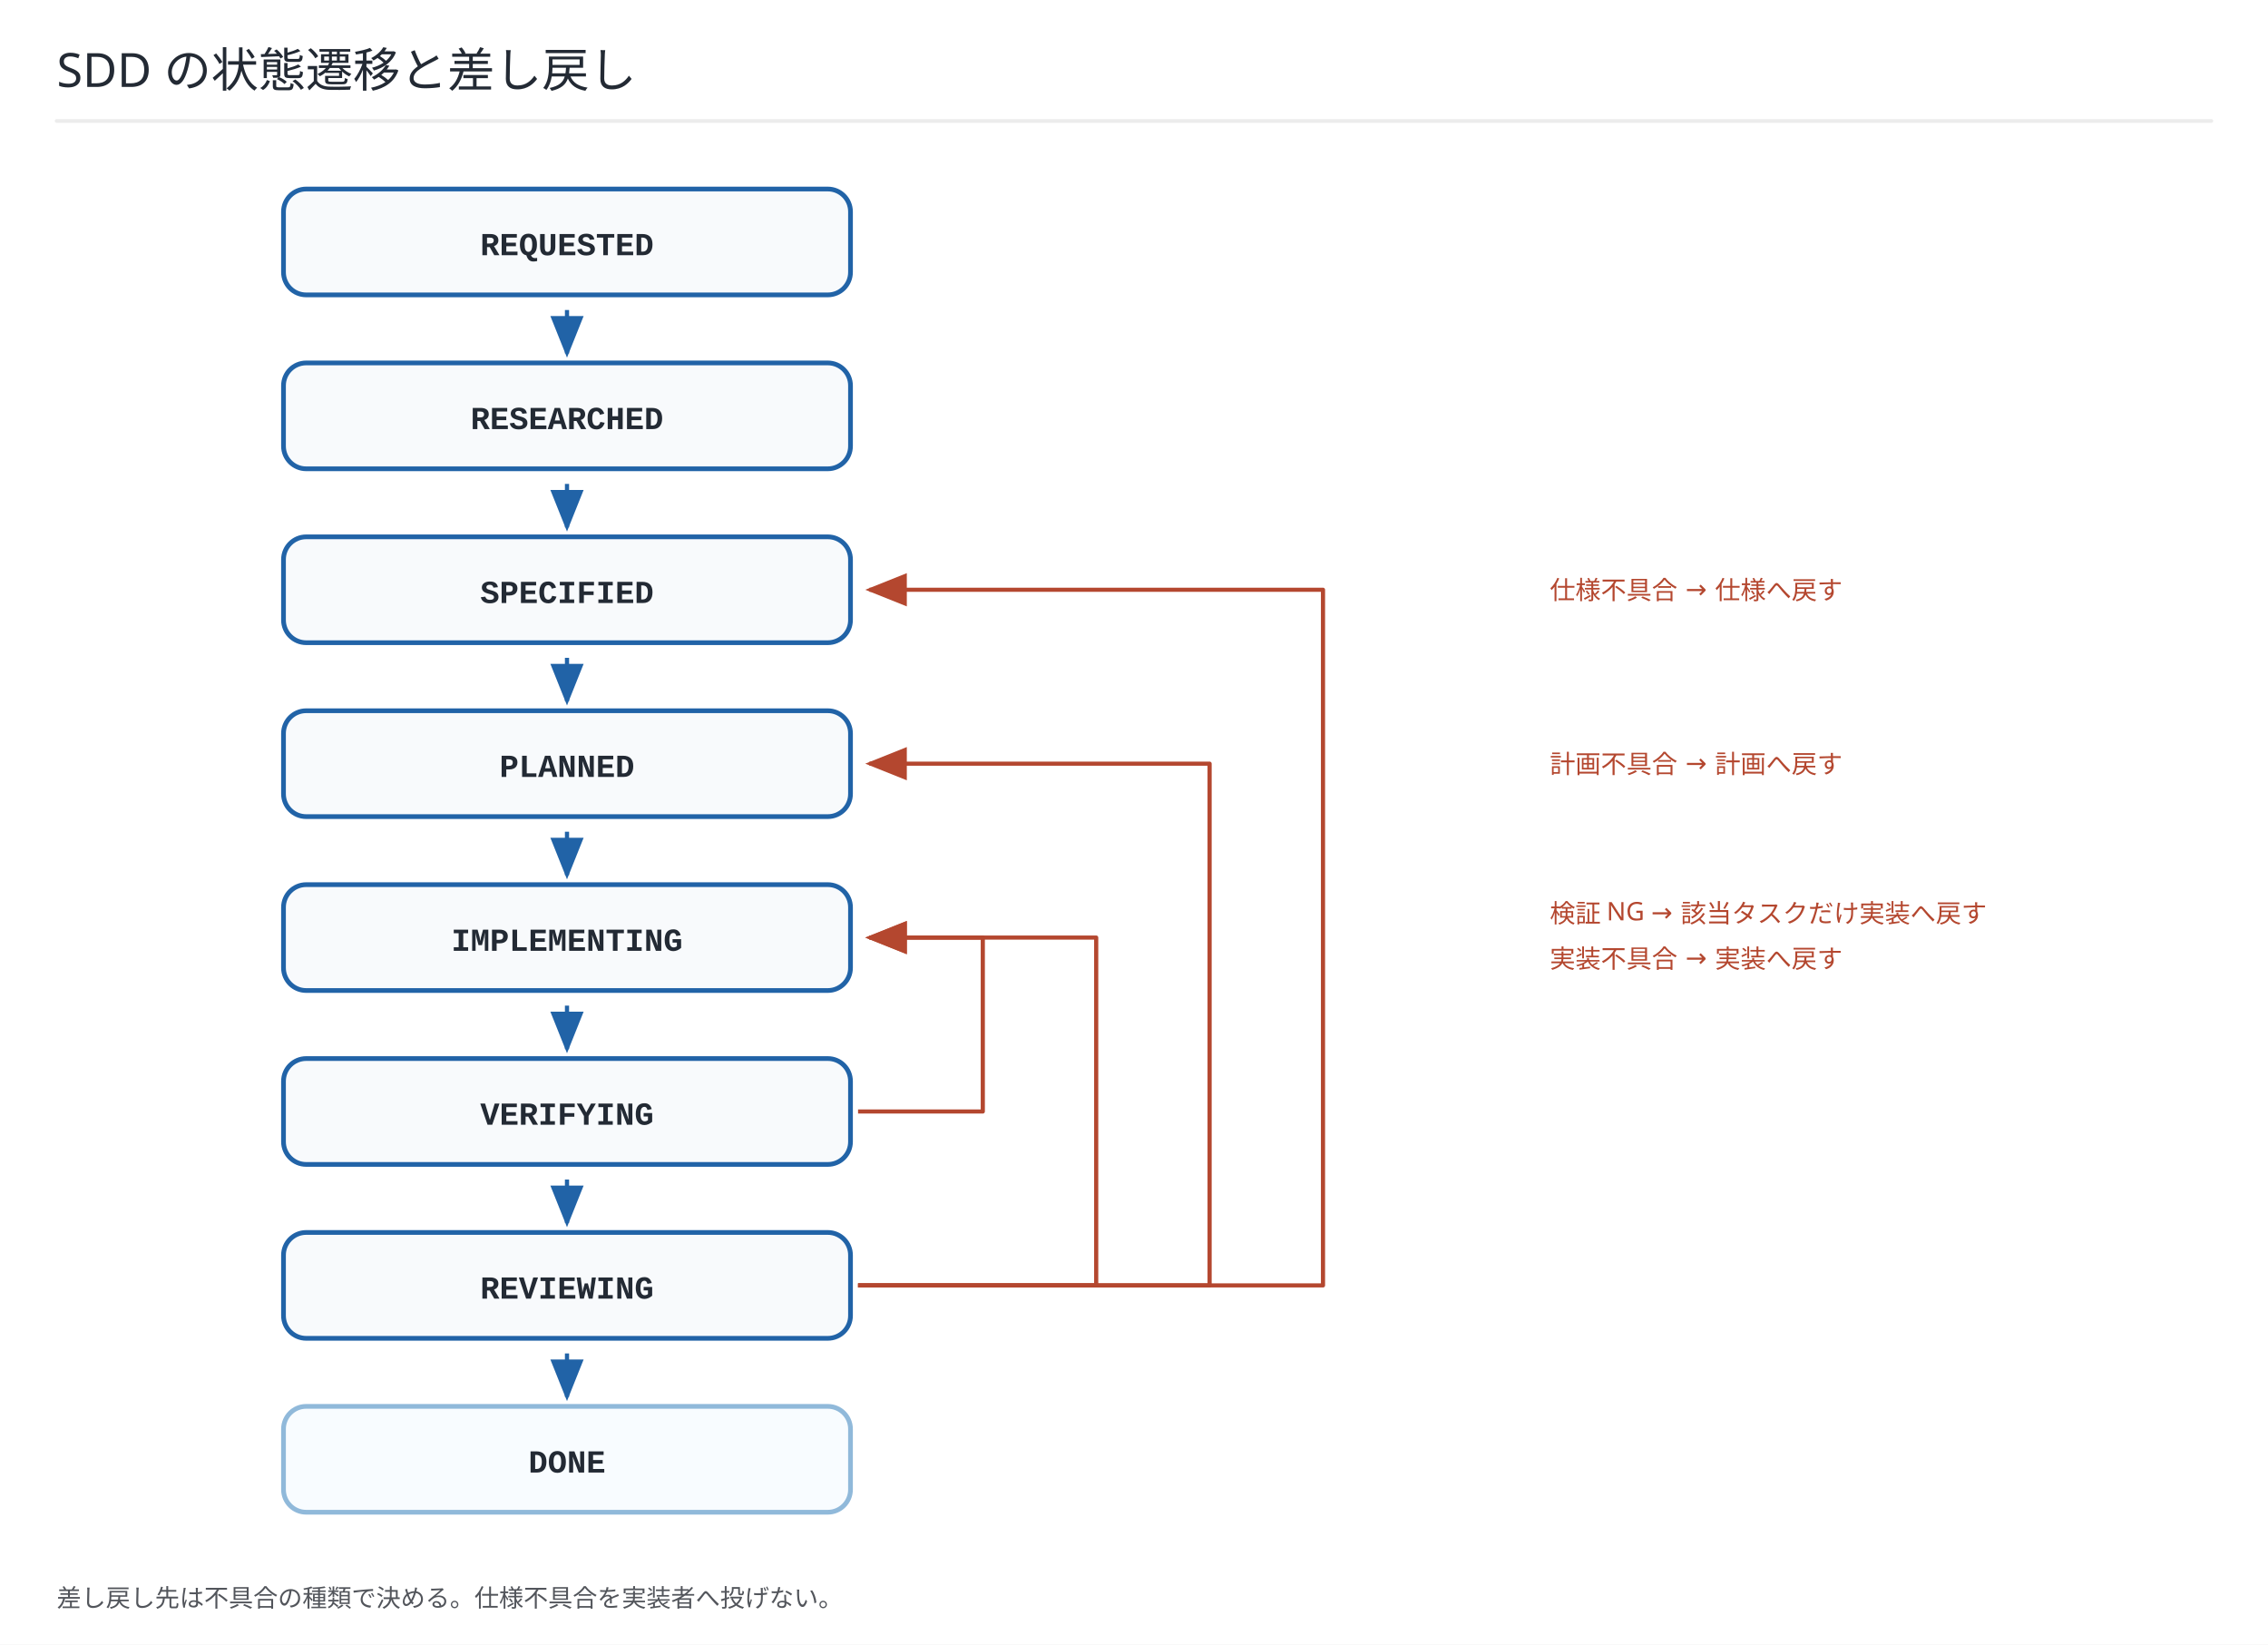
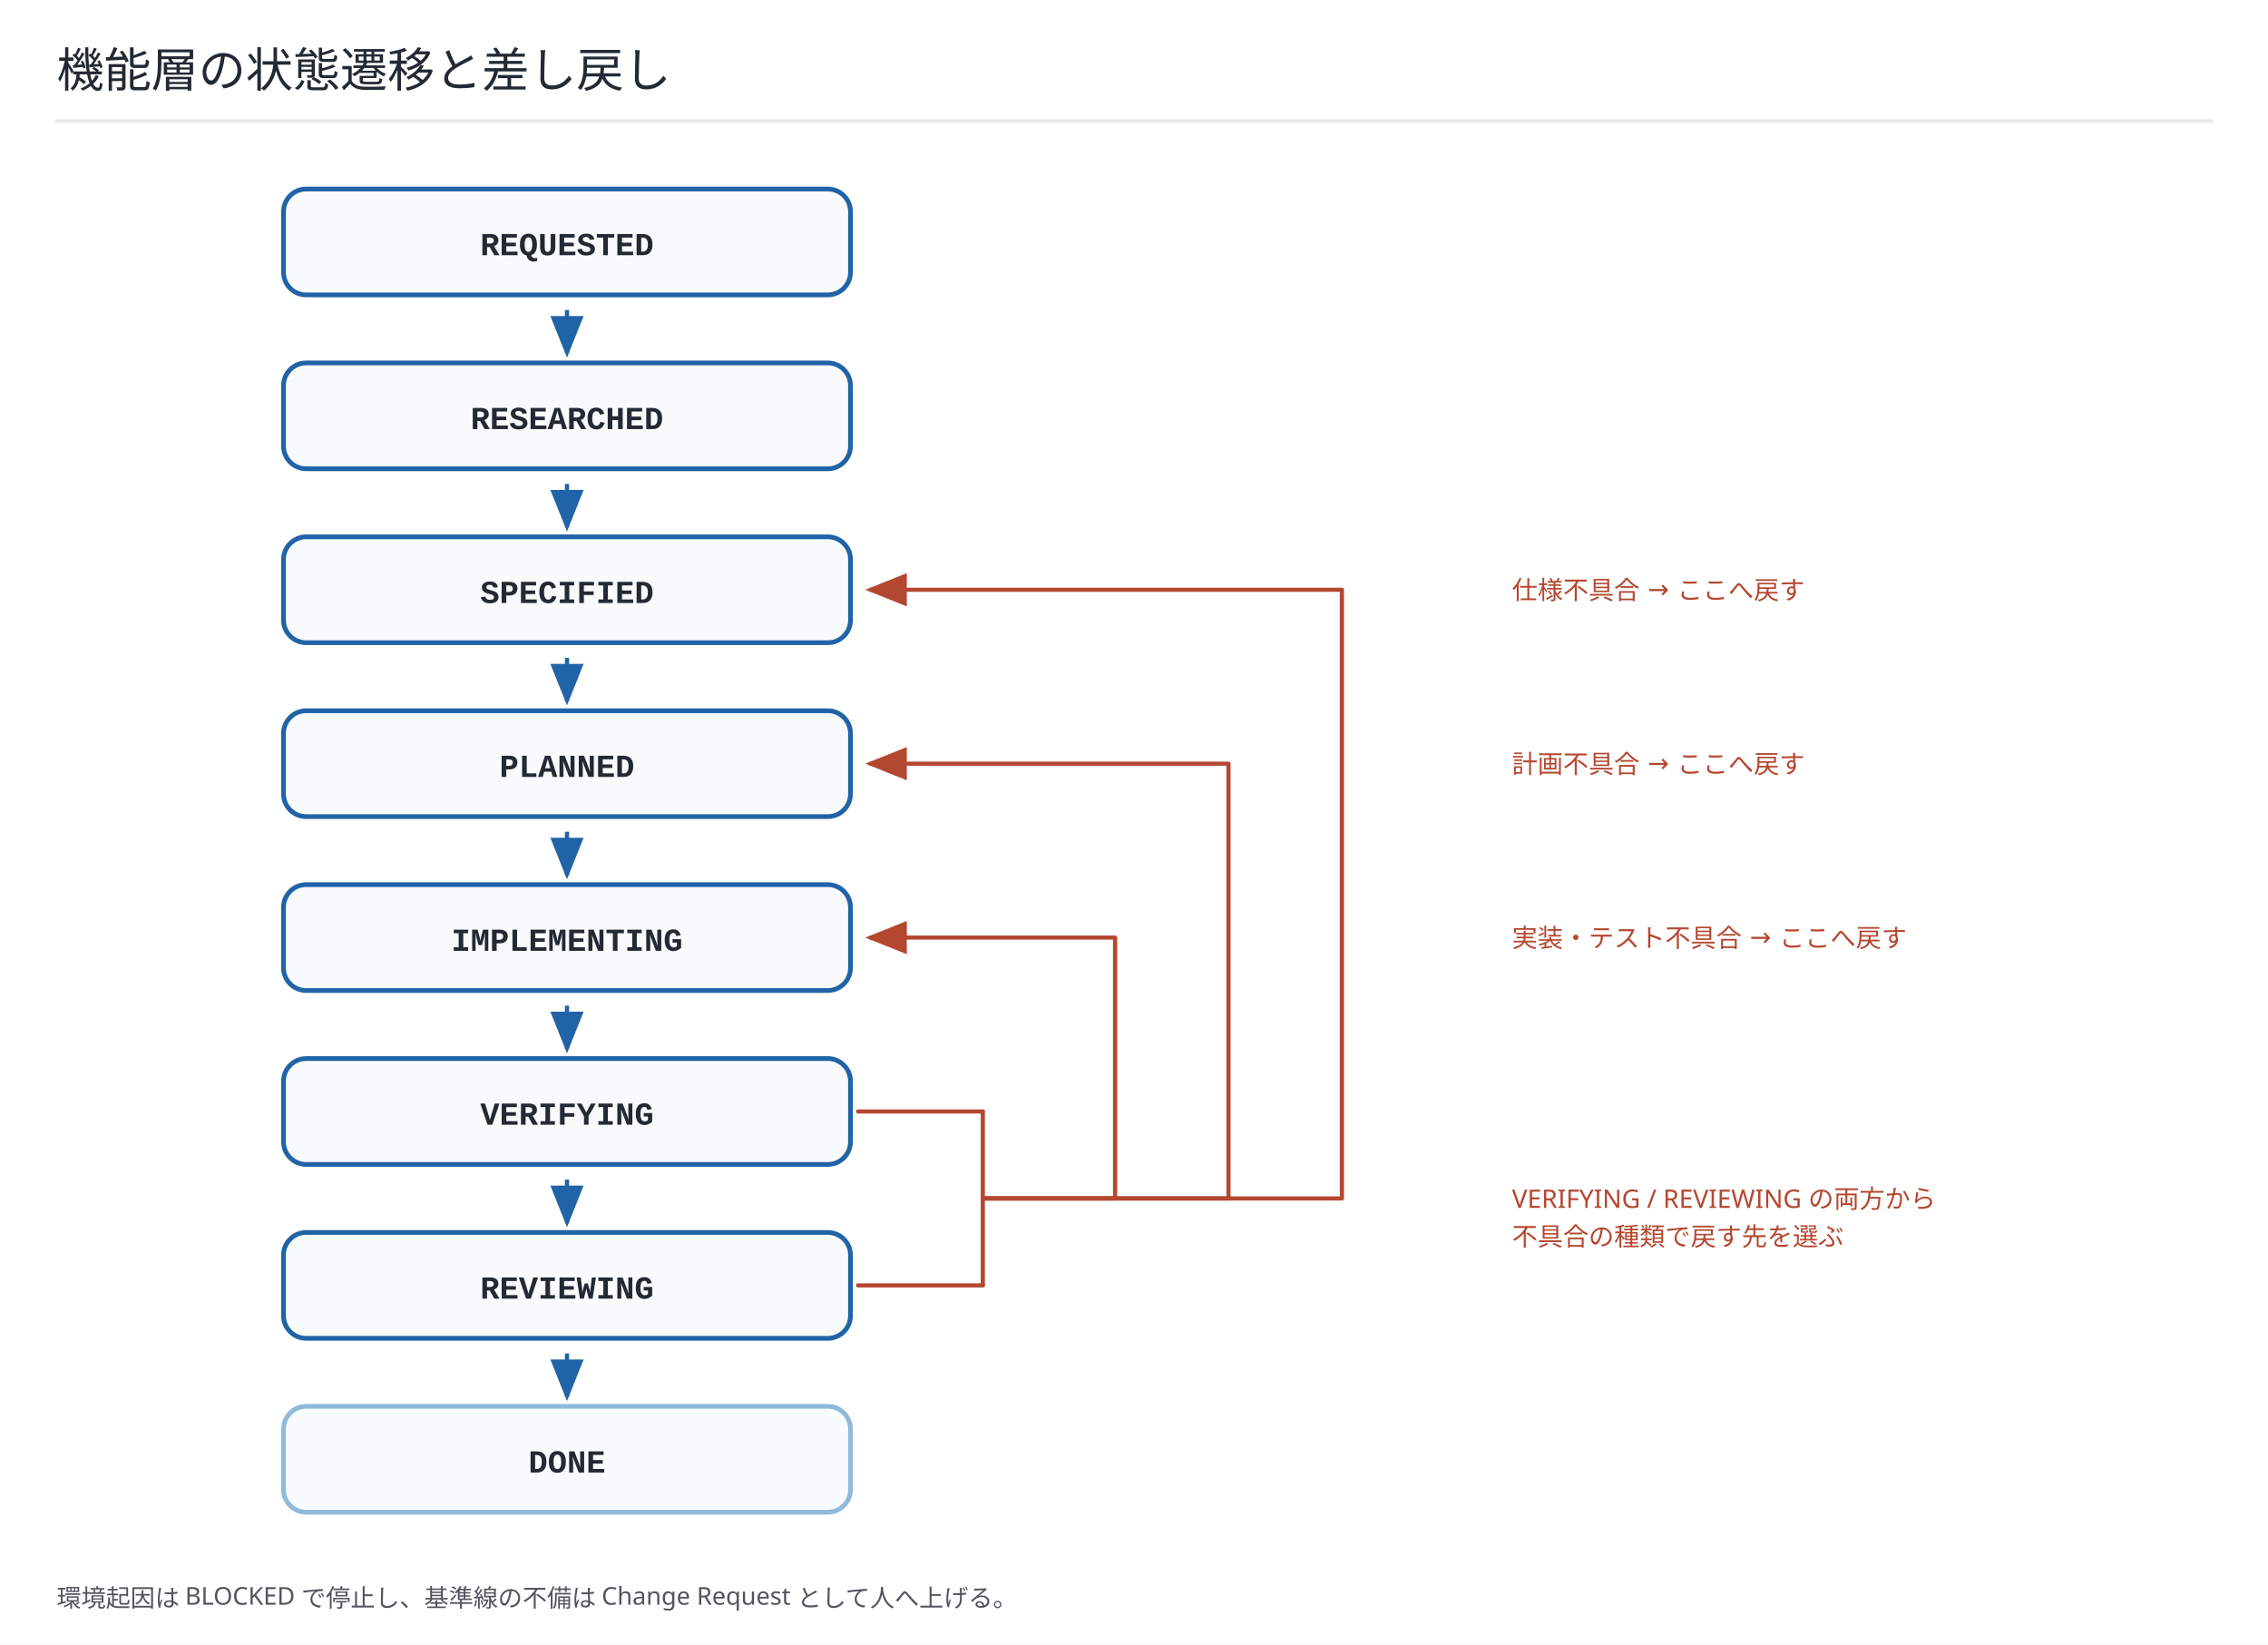
<svg xmlns="http://www.w3.org/2000/svg" width="1200" height="870" viewBox="0 0 1200 870">
  <defs>
    <marker id="ar" markerWidth="10" markerHeight="8" refX="9" refY="4" orient="auto">
      <path d="M0,0 L10,4 L0,8 z" fill="#2163A7" />
    </marker>
    <marker id="arR" markerWidth="10" markerHeight="8" refX="9" refY="4" orient="auto">
      <path d="M0,0 L10,4 L0,8 z" fill="#B4472F" />
    </marker>
  </defs>
  <rect width="1200" height="870" fill="#FFFFFF" />
-   <text x="30" y="46" font-family="'Hiragino Kaku Gothic ProN W6','Hiragino Sans W6',sans-serif" font-size="25" fill="#232A34" text-anchor="start" font-weight="normal">SDD の状態遷移と差し戻し</text>
+   <text x="30" y="46" font-family="'Hiragino Kaku Gothic ProN W6','Hiragino Sans W6',sans-serif" font-size="25" fill="#232A34" text-anchor="start" font-weight="normal">機能層の状態遷移と差し戻し</text>
  <line x1="30" y1="64" x2="1170" y2="64" stroke="#ECECEC" stroke-width="2" stroke-linecap="round" />
  <rect x="150" y="100" width="300" height="56" rx="12" ry="12" fill="#F8FAFC" stroke="#2163A7" stroke-width="2.5" />
  <text x="300.0" y="135" font-family="'SF Mono','Menlo','Courier New',monospace" font-size="17" fill="#232A34" text-anchor="middle" font-weight="700">REQUESTED</text>
  <line x1="300.0" y1="164" x2="300.0" y2="187" stroke="#2163A7" stroke-width="2.2" marker-end="url(#ar)" />
  <rect x="150" y="192" width="300" height="56" rx="12" ry="12" fill="#F8FAFC" stroke="#2163A7" stroke-width="2.5" />
  <text x="300.0" y="227" font-family="'SF Mono','Menlo','Courier New',monospace" font-size="17" fill="#232A34" text-anchor="middle" font-weight="700">RESEARCHED</text>
  <line x1="300.0" y1="256" x2="300.0" y2="279" stroke="#2163A7" stroke-width="2.2" marker-end="url(#ar)" />
  <rect x="150" y="284" width="300" height="56" rx="12" ry="12" fill="#F8FAFC" stroke="#2163A7" stroke-width="2.5" />
  <text x="300.0" y="319" font-family="'SF Mono','Menlo','Courier New',monospace" font-size="17" fill="#232A34" text-anchor="middle" font-weight="700">SPECIFIED</text>
  <line x1="300.0" y1="348" x2="300.0" y2="371" stroke="#2163A7" stroke-width="2.2" marker-end="url(#ar)" />
  <rect x="150" y="376" width="300" height="56" rx="12" ry="12" fill="#F8FAFC" stroke="#2163A7" stroke-width="2.5" />
  <text x="300.0" y="411" font-family="'SF Mono','Menlo','Courier New',monospace" font-size="17" fill="#232A34" text-anchor="middle" font-weight="700">PLANNED</text>
  <line x1="300.0" y1="440" x2="300.0" y2="463" stroke="#2163A7" stroke-width="2.2" marker-end="url(#ar)" />
  <rect x="150" y="468" width="300" height="56" rx="12" ry="12" fill="#F8FAFC" stroke="#2163A7" stroke-width="2.5" />
  <text x="300.0" y="503" font-family="'SF Mono','Menlo','Courier New',monospace" font-size="17" fill="#232A34" text-anchor="middle" font-weight="700">IMPLEMENTING</text>
  <line x1="300.0" y1="532" x2="300.0" y2="555" stroke="#2163A7" stroke-width="2.2" marker-end="url(#ar)" />
  <rect x="150" y="560" width="300" height="56" rx="12" ry="12" fill="#F8FAFC" stroke="#2163A7" stroke-width="2.5" />
  <text x="300.0" y="595" font-family="'SF Mono','Menlo','Courier New',monospace" font-size="17" fill="#232A34" text-anchor="middle" font-weight="700">VERIFYING</text>
  <line x1="300.0" y1="624" x2="300.0" y2="647" stroke="#2163A7" stroke-width="2.2" marker-end="url(#ar)" />
  <rect x="150" y="652" width="300" height="56" rx="12" ry="12" fill="#F8FAFC" stroke="#2163A7" stroke-width="2.5" />
  <text x="300.0" y="687" font-family="'SF Mono','Menlo','Courier New',monospace" font-size="17" fill="#232A34" text-anchor="middle" font-weight="700">REVIEWING</text>
  <line x1="300.0" y1="716" x2="300.0" y2="739" stroke="#2163A7" stroke-width="2.2" marker-end="url(#ar)" />
  <rect x="150" y="744" width="300" height="56" rx="12" ry="12" fill="#F8FCFF" stroke="#90B9DA" stroke-width="2.5" />
  <text x="300.0" y="779" font-family="'SF Mono','Menlo','Courier New',monospace" font-size="17" fill="#232A34" text-anchor="middle" font-weight="700">DONE</text>
-   <polyline points="454,588.0 520,588.0 520,496.0 460,496.0" fill="none" stroke="#B4472F" stroke-width="2.2" stroke-linejoin="round" marker-end="url(#arR)" />
-   <text x="820" y="488.0" font-family="'Hiragino Kaku Gothic ProN','Hiragino Sans',sans-serif" font-size="13.5" fill="#B4472F" text-anchor="start" font-weight="normal">検証 NG → 該当タスクだけ実装へ戻す</text>
-   <polyline points="454,680.0 580,680.0 580,496.0 460,496.0" fill="none" stroke="#B4472F" stroke-width="2.2" stroke-linejoin="round" marker-end="url(#arR)" />
-   <text x="820" y="512.0" font-family="'Hiragino Kaku Gothic ProN','Hiragino Sans',sans-serif" font-size="13.5" fill="#B4472F" text-anchor="start" font-weight="normal">実装不具合 → 実装へ戻す</text>
-   <polyline points="454,680.0 640,680.0 640,404.0 460,404.0" fill="none" stroke="#B4472F" stroke-width="2.2" stroke-linejoin="round" marker-end="url(#arR)" />
-   <text x="820" y="409.0" font-family="'Hiragino Kaku Gothic ProN','Hiragino Sans',sans-serif" font-size="13.5" fill="#B4472F" text-anchor="start" font-weight="normal">計画不具合 → 計画へ戻す</text>
-   <polyline points="454,680.0 700,680.0 700,312.0 460,312.0" fill="none" stroke="#B4472F" stroke-width="2.2" stroke-linejoin="round" marker-end="url(#arR)" />
-   <text x="820" y="317.0" font-family="'Hiragino Kaku Gothic ProN','Hiragino Sans',sans-serif" font-size="13.5" fill="#B4472F" text-anchor="start" font-weight="normal">仕様不具合 → 仕様へ戻す</text>
-   <text x="30" y="850" font-family="'Hiragino Kaku Gothic ProN','Hiragino Sans',sans-serif" font-size="13" fill="#52555B" text-anchor="start" font-weight="normal">差し戻し先は不具合の種類で決める。仕様不具合を実装者へ投げない。</text>
+   <line x1="454" y1="588.0" x2="520" y2="588.0" stroke="#B4472F" stroke-width="2.2" stroke-linecap="round" />
+   <line x1="454" y1="680.0" x2="520" y2="680.0" stroke="#B4472F" stroke-width="2.2" stroke-linecap="round" />
+   <line x1="520" y1="588.0" x2="520" y2="680.0" stroke="#B4472F" stroke-width="2.2" stroke-linecap="round" />
+   <polyline points="520,634.0 590,634.0 590,496.0 460,496.0" fill="none" stroke="#B4472F" stroke-width="2.2" stroke-linejoin="round" marker-end="url(#arR)" />
+   <text x="800" y="501.0" font-family="'Hiragino Kaku Gothic ProN','Hiragino Sans',sans-serif" font-size="13.5" fill="#B4472F" text-anchor="start" font-weight="normal">実装・テスト不具合 → ここへ戻す</text>
+   <polyline points="520,634.0 650,634.0 650,404.0 460,404.0" fill="none" stroke="#B4472F" stroke-width="2.2" stroke-linejoin="round" marker-end="url(#arR)" />
+   <text x="800" y="409.0" font-family="'Hiragino Kaku Gothic ProN','Hiragino Sans',sans-serif" font-size="13.5" fill="#B4472F" text-anchor="start" font-weight="normal">計画不具合 → ここへ戻す</text>
+   <polyline points="520,634.0 710,634.0 710,312.0 460,312.0" fill="none" stroke="#B4472F" stroke-width="2.2" stroke-linejoin="round" marker-end="url(#arR)" />
+   <text x="800" y="317.0" font-family="'Hiragino Kaku Gothic ProN','Hiragino Sans',sans-serif" font-size="13.5" fill="#B4472F" text-anchor="start" font-weight="normal">仕様不具合 → ここへ戻す</text>
+   <text x="800" y="639.0" font-family="'Hiragino Kaku Gothic ProN','Hiragino Sans',sans-serif" font-size="13.5" fill="#B4472F" text-anchor="start" font-weight="normal">VERIFYING / REVIEWING の両方から</text>
+   <text x="800" y="659.0" font-family="'Hiragino Kaku Gothic ProN','Hiragino Sans',sans-serif" font-size="13.5" fill="#B4472F" text-anchor="start" font-weight="normal">不具合の種類で戻す先を選ぶ</text>
+   <text x="30" y="850" font-family="'Hiragino Kaku Gothic ProN','Hiragino Sans',sans-serif" font-size="13" fill="#52555B" text-anchor="start" font-weight="normal">環境起因は BLOCKED で停止し、基準線の不備は Change Request として人へ上げる。</text>
</svg>
